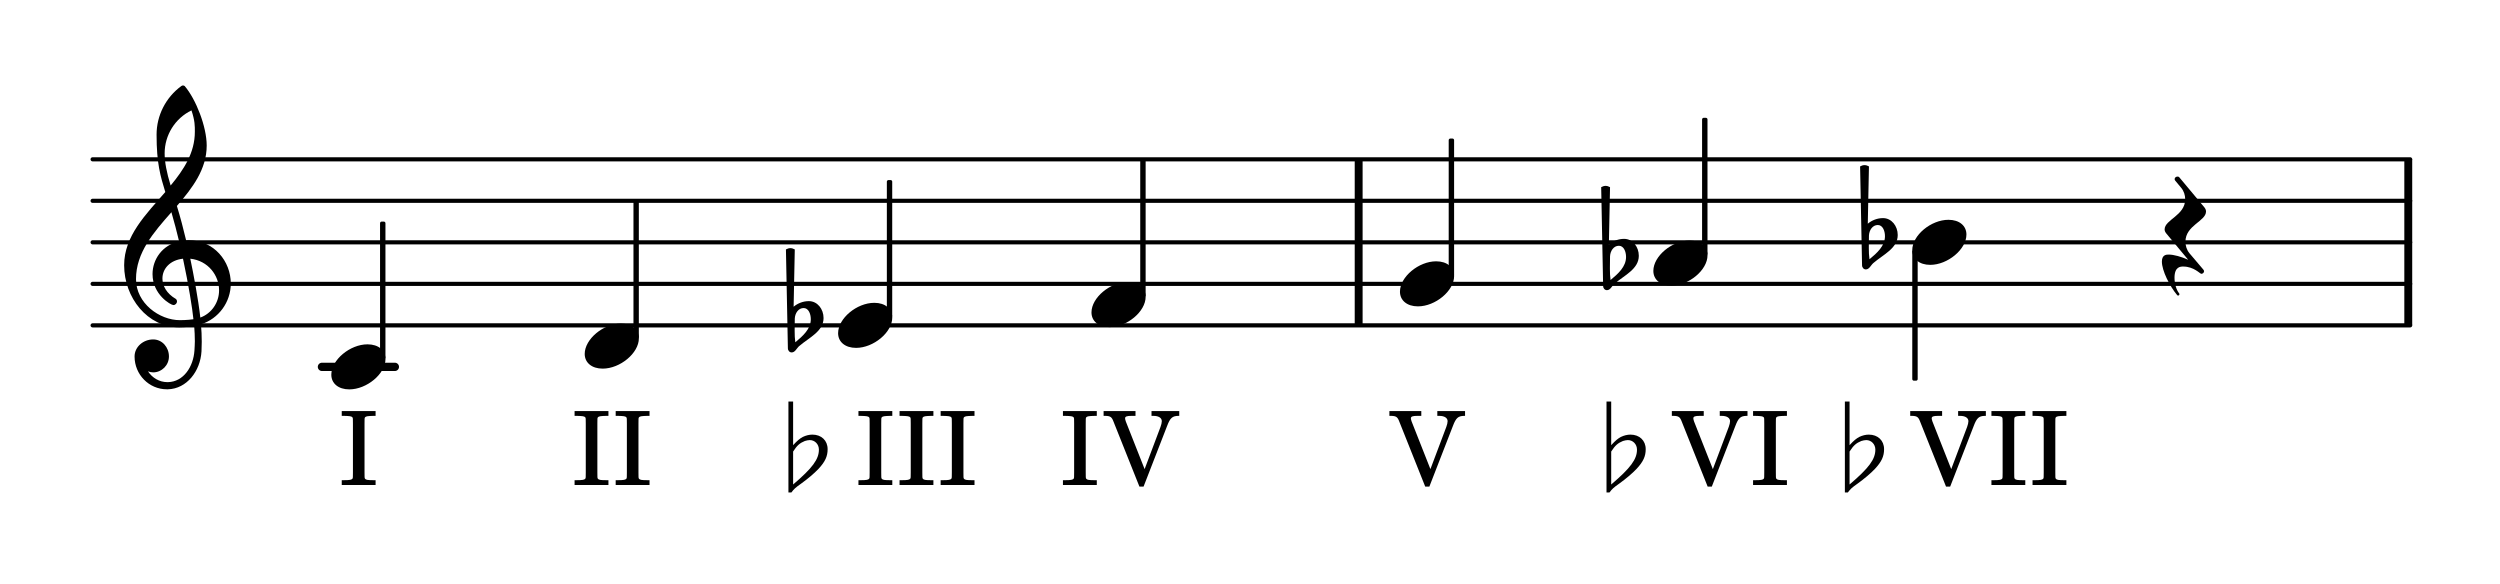
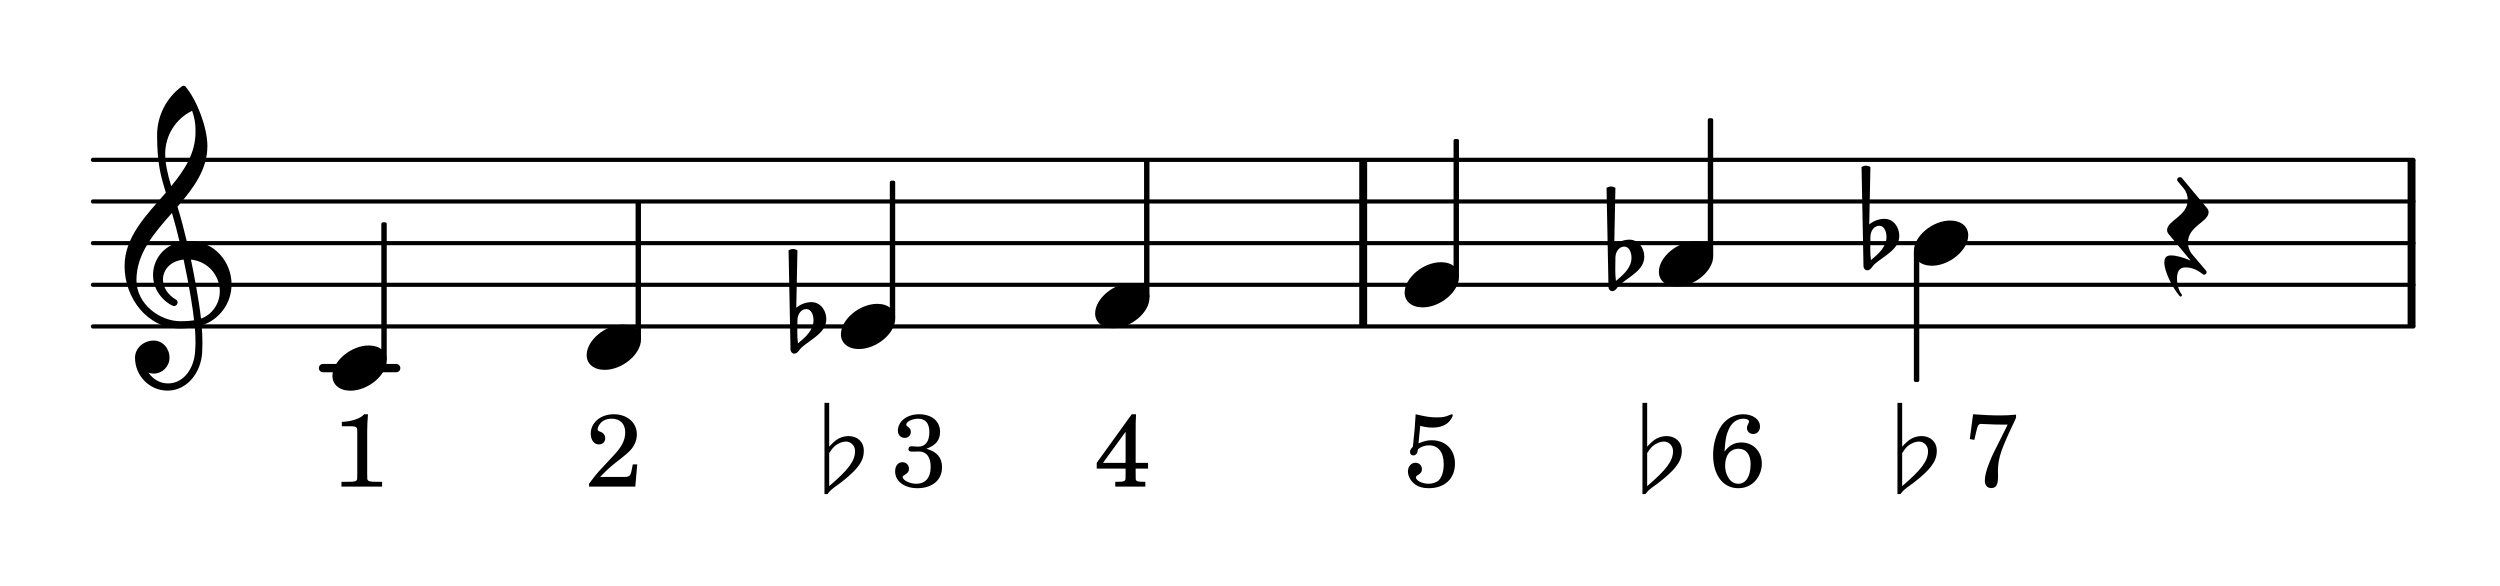
- <svg xmlns="http://www.w3.org/2000/svg" xmlns:xlink="http://www.w3.org/1999/xlink" width="300pt" height="70pt" viewBox="0 0 300 70">
+ <svg xmlns="http://www.w3.org/2000/svg" xmlns:xlink="http://www.w3.org/1999/xlink" width="299pt" height="70pt" viewBox="0 0 299 70">
  <defs>
    <g>
      <g id="glyph-0-0">
        <path d="M 4.344 -2.703 C 2.25 -2.703 0 -0.844 0 0.938 C 0 1.984 0.844 2.703 2.156 2.703 C 4.25 2.703 6.5 0.844 6.5 -0.938 C 6.5 -1.984 5.656 -2.703 4.344 -2.703 Z M 4.344 -2.703 " />
      </g>
      <g id="glyph-0-1">
        <path d="M 5.297 12.656 L 5.312 11.797 L 5.234 11.797 C 4.266 11.797 3.422 11.281 2.906 10.5 C 3.109 10.578 3.312 10.625 3.531 10.625 C 4.562 10.625 5.422 9.766 5.422 8.719 C 5.422 7.609 4.609 6.672 3.531 6.672 C 2.344 6.672 1.297 7.562 1.297 8.719 C 1.297 10.891 3.031 12.656 5.172 12.656 Z M 9.188 4.047 C 8.938 1.812 8.359 -1.234 7.984 -3.016 C 10.125 -2.781 11.438 -1.016 11.438 0.781 C 11.438 2.25 10.531 3.562 9.188 4.047 Z M 1.469 -0.562 C 1.469 -3.75 3.578 -6.172 5.719 -8.594 C 6.062 -7.438 6.359 -6.25 6.641 -5.094 C 4.609 -4.641 3.453 -2.922 3.453 -1.172 C 3.453 1.312 5.656 2.547 5.953 2.547 C 6.203 2.547 6.391 2.328 6.391 2.109 C 6.391 2.016 6.359 1.906 6.25 1.812 C 5.141 1.172 4.641 0.234 4.641 -0.641 C 4.641 -1.797 5.531 -2.844 7.109 -3.016 C 7.797 0.203 8.234 2.969 8.359 4.25 C 7.672 4.359 6.75 4.359 6.734 4.359 C 4.281 4.359 1.469 2.328 1.469 -0.562 Z M 4.984 -11.016 C 2.656 -8.328 0.047 -5.75 0.047 -2.234 C 0.047 1.641 2.828 5.219 6.672 5.219 C 7.562 5.219 8.344 5.078 8.453 5.062 C 8.5 5.672 8.531 6.281 8.531 6.891 C 8.531 7.25 8.5 7.625 8.484 7.984 C 8.359 9.953 7.172 11.75 5.312 11.797 L 5.297 12.656 C 7.562 12.594 9.188 10.484 9.328 8.109 C 9.344 7.734 9.359 7.328 9.359 6.953 C 9.359 6.25 9.328 5.562 9.266 4.859 C 11.375 4.188 12.844 2.219 12.844 -0.047 C 12.844 -2.688 10.844 -5.234 7.75 -5.234 C 7.625 -5.234 7.531 -5.219 7.484 -5.219 C 7.156 -6.594 6.797 -7.984 6.375 -9.344 C 8.25 -11.516 9.953 -13.75 9.953 -16.594 C 9.953 -18.844 8.672 -22.141 7.312 -23.734 C 7.188 -23.828 7.031 -23.828 6.906 -23.734 C 5.047 -22.375 3.938 -20.203 3.938 -17.906 C 3.938 -14.406 4.406 -12.922 4.984 -11.016 Z M 8.531 -18.25 C 8.531 -15.734 7.219 -13.719 5.625 -11.797 C 5.141 -13.375 4.906 -14.625 4.906 -15.656 C 4.906 -17.844 6.156 -19.859 8.125 -20.812 C 8.547 -19.562 8.531 -18.922 8.531 -18.25 Z M 8.531 -18.25 " />
      </g>
      <g id="glyph-0-2">
        <path d="M 0.531 -0.812 C 0.562 -1.469 0.969 -2.078 1.594 -2.078 C 2.172 -2.078 2.453 -1.391 2.453 -0.734 C 2.453 0.438 1.5 1.281 0.594 2.031 C 0.531 1.594 0.516 1.156 0.516 0.719 L 0.516 0.5 Z M -0.297 2.75 C -0.297 3.031 -0.094 3.25 0.156 3.25 C 0.578 3.25 0.75 2.75 1.062 2.484 C 2.266 1.453 3.984 0.719 3.984 -0.875 C 3.984 -1.953 3.25 -2.906 2.219 -2.906 C 1.547 -2.906 0.891 -2.656 0.391 -2.234 L 0.531 -9.109 C 0.375 -9.203 0.172 -9.266 0 -9.266 C -0.172 -9.266 -0.375 -9.203 -0.531 -9.109 Z M -0.297 2.75 " />
      </g>
      <g id="glyph-0-3">
        <path d="M -0.125 -1.547 C -0.125 -1.391 -0.062 -1.234 0.078 -1.062 L 2.703 2.094 C 1.891 1.734 1 1.469 0.344 1.469 C 0.078 1.469 -0.453 1.5 -0.453 2.312 C -0.453 3.391 0.484 5.266 1.375 6.328 C 1.516 6.5 1.75 6.281 1.609 6.109 C 1.281 5.719 1.062 4.938 1.062 4.25 C 1.062 2.906 1.797 2.906 2.109 2.906 C 3.391 2.906 4.125 3.781 4.281 3.781 C 4.438 3.781 4.609 3.641 4.609 3.469 C 4.609 3.406 4.578 3.328 4.516 3.266 L 2.844 1.297 C 2.516 0.891 2.375 0.391 2.375 -0.078 C 2.375 -2.047 4.844 -2.531 4.844 -3.703 C 4.844 -3.859 4.781 -4.031 4.641 -4.203 L 1.641 -7.797 C 1.578 -7.875 1.5 -7.891 1.422 -7.891 C 1.25 -7.891 1.078 -7.766 1.078 -7.594 C 1.078 -7.531 1.094 -7.453 1.156 -7.391 L 1.859 -6.547 C 2.188 -6.156 2.344 -5.656 2.344 -5.172 C 2.344 -3.203 -0.125 -2.734 -0.125 -1.547 Z M -0.125 -1.547 " />
      </g>
      <g id="glyph-1-0">
-         <path d="M 0.469 -8.297 L 0.719 -8.297 C 1.422 -8.281 1.641 -8.25 1.75 -8.125 C 1.812 -8.016 1.812 -7.984 1.812 -7.359 L 1.812 -1.516 C 1.812 -0.891 1.812 -0.859 1.75 -0.75 C 1.641 -0.625 1.422 -0.578 0.719 -0.578 L 0.469 -0.578 L 0.469 0 L 4.531 0 L 4.531 -0.578 L 4.297 -0.578 C 3.609 -0.578 3.375 -0.609 3.266 -0.75 C 3.203 -0.859 3.203 -0.891 3.203 -1.516 L 3.203 -7.359 C 3.203 -8 3.203 -8.016 3.266 -8.125 C 3.375 -8.25 3.594 -8.281 4.297 -8.297 L 4.531 -8.297 L 4.531 -8.875 L 0.469 -8.875 Z M 0.469 -8.297 " />
+         <path d="M 3.953 -8.656 C 3.547 -8.156 2.406 -7.766 1.281 -7.75 L 1.281 -7.219 L 2.359 -7.219 C 3.078 -7.203 3.141 -7.125 3.125 -6.438 L 3.125 -1.516 C 3.125 -0.891 3.125 -0.859 3.047 -0.75 C 2.953 -0.625 2.719 -0.578 2.031 -0.578 L 1.234 -0.578 L 1.234 0 L 6.094 0 L 6.094 -0.578 L 5.422 -0.578 C 4.734 -0.578 4.5 -0.625 4.406 -0.75 C 4.312 -0.859 4.312 -0.875 4.312 -1.516 L 4.312 -6.594 C 4.312 -7.281 4.344 -7.859 4.406 -8.656 Z M 3.953 -8.656 " />
      </g>
      <g id="glyph-1-1">
-         <path d="M 4.828 -1.906 L 2.578 -7.609 C 2.516 -7.766 2.484 -7.938 2.484 -8 C 2.484 -8.219 2.688 -8.297 3.25 -8.297 L 3.734 -8.297 L 3.734 -8.875 L -0.094 -8.875 L -0.094 -8.297 L 0.141 -8.297 C 0.719 -8.281 0.891 -8.156 1.094 -7.609 L 4.203 0.188 L 4.703 0.188 L 7.531 -7.094 C 7.891 -8.047 8.156 -8.281 8.859 -8.297 L 8.984 -8.297 L 8.984 -8.875 L 5.656 -8.875 L 5.656 -8.297 L 5.891 -8.297 C 6.516 -8.297 6.891 -8.047 6.891 -7.656 C 6.891 -7.484 6.828 -7.219 6.734 -6.969 Z M 4.828 -1.906 " />
+         <path d="M 6.203 -2.656 L 5.672 -2.656 L 5.547 -2.031 C 5.391 -1.234 5.281 -1.156 4.531 -1.156 L 1.766 -1.156 C 2.625 -2.047 2.906 -2.297 3.688 -2.922 C 4.812 -3.781 5.281 -4.203 5.578 -4.578 C 5.969 -5.109 6.156 -5.656 6.156 -6.266 C 6.156 -7.656 5 -8.656 3.391 -8.656 C 1.828 -8.656 0.641 -7.656 0.641 -6.344 C 0.641 -5.578 1.031 -5.047 1.609 -5.047 C 2.062 -5.047 2.375 -5.344 2.375 -5.797 C 2.375 -6.094 2.203 -6.375 1.938 -6.5 C 1.484 -6.672 1.469 -6.703 1.469 -6.859 C 1.469 -7.047 1.594 -7.328 1.766 -7.531 C 2.062 -7.922 2.562 -8.125 3.141 -8.125 C 4.172 -8.125 4.766 -7.5 4.766 -6.469 C 4.766 -5.562 4.344 -4.734 3.312 -3.656 C 2.406 -2.688 1.844 -2.094 1.641 -1.859 C 1.188 -1.344 0.969 -1.062 0.438 -0.344 L 0.438 0 L 5.969 0 Z M 6.203 -2.656 " />
+       </g>
+       <g id="glyph-1-2">
+         <path d="M 4.25 -4.531 C 5.375 -4.938 5.891 -5.562 5.891 -6.547 C 5.891 -7.828 4.906 -8.656 3.375 -8.656 C 1.938 -8.656 0.844 -7.812 0.844 -6.688 C 0.844 -6.188 1.188 -5.828 1.656 -5.828 C 2.094 -5.828 2.391 -6.125 2.391 -6.562 C 2.391 -6.844 2.281 -7 2 -7.188 C 1.875 -7.281 1.844 -7.328 1.844 -7.422 C 1.844 -7.766 2.562 -8.125 3.266 -8.125 C 4.141 -8.125 4.609 -7.578 4.609 -6.531 C 4.609 -5.391 4.141 -4.781 3.266 -4.781 C 3.156 -4.781 2.953 -4.797 2.766 -4.812 C 2.672 -4.828 2.562 -4.828 2.5 -4.828 C 2.234 -4.828 2.109 -4.703 2.109 -4.484 C 2.109 -4.281 2.219 -4.188 2.5 -4.188 C 2.562 -4.188 2.672 -4.188 2.781 -4.188 C 3.031 -4.203 3.219 -4.203 3.359 -4.203 C 4.266 -4.203 4.766 -3.547 4.766 -2.344 C 4.766 -1.062 4.141 -0.344 3.031 -0.344 C 2.266 -0.344 1.422 -0.766 1.422 -1.141 C 1.422 -1.25 1.453 -1.281 1.688 -1.422 C 2.031 -1.625 2.172 -1.828 2.172 -2.141 C 2.172 -2.578 1.828 -2.922 1.391 -2.922 C 0.859 -2.922 0.516 -2.484 0.516 -1.828 C 0.516 -0.641 1.609 0.188 3.188 0.188 C 4.969 0.188 6.125 -0.797 6.125 -2.312 C 6.125 -3.469 5.531 -4.172 4.25 -4.531 Z M 4.25 -4.531 " />
+       </g>
+       <g id="glyph-1-3">
+         <path d="M 4.531 -8.656 L 0.344 -2.844 L 0.344 -2.156 L 3.797 -2.156 L 3.797 -1.516 C 3.797 -0.891 3.797 -0.859 3.719 -0.75 C 3.625 -0.609 3.391 -0.578 2.688 -0.578 L 2.562 -0.578 L 2.562 0 L 6.156 0 L 6.156 -0.578 L 6.094 -0.578 C 5.391 -0.578 5.172 -0.609 5.062 -0.75 C 5 -0.859 5 -0.875 5 -1.516 L 5 -2.156 L 6.484 -2.156 L 6.484 -2.844 L 5 -2.844 L 5 -6.203 C 5 -7.734 5 -7.766 5.047 -8.656 Z M 3.797 -2.844 L 1.094 -2.844 L 3.797 -6.562 Z M 3.797 -2.844 " />
+       </g>
+       <g id="glyph-1-4">
+         <path d="M 2.016 -7.266 C 2.688 -7.109 3.016 -7.062 3.5 -7.062 C 4.547 -7.062 5.312 -7.422 5.719 -8.109 C 5.859 -8.328 5.906 -8.453 5.906 -8.547 C 5.906 -8.625 5.875 -8.656 5.797 -8.656 C 5.766 -8.656 5.719 -8.641 5.641 -8.609 C 5.047 -8.344 4.719 -8.281 4.016 -8.281 C 3.219 -8.281 2.734 -8.359 1.469 -8.656 C 1.422 -7.625 1.312 -6.312 1.141 -4.781 C 0.891 -4.516 0.797 -4.359 0.797 -4.156 C 0.797 -3.891 0.953 -3.734 1.188 -3.734 C 1.516 -3.734 1.703 -4 1.75 -4.484 C 2.172 -4.797 2.578 -4.938 3.078 -4.938 C 4.188 -4.938 4.828 -4.094 4.828 -2.688 C 4.828 -1.859 4.625 -1.156 4.25 -0.781 C 4.016 -0.516 3.5 -0.344 3 -0.344 C 2.266 -0.344 1.5 -0.719 1.5 -1.109 C 1.5 -1.188 1.578 -1.297 1.719 -1.375 C 2.109 -1.609 2.219 -1.766 2.219 -2.109 C 2.219 -2.531 1.875 -2.859 1.438 -2.859 C 0.953 -2.859 0.547 -2.406 0.547 -1.828 C 0.547 -1.219 0.906 -0.609 1.469 -0.219 C 1.875 0.047 2.375 0.188 3.031 0.188 C 4.953 0.188 6.172 -0.953 6.172 -2.75 C 6.172 -4.422 5.062 -5.547 3.391 -5.547 C 2.859 -5.547 2.484 -5.453 1.812 -5.172 Z M 2.016 -7.266 " />
+       </g>
+       <g id="glyph-1-5">
+         <path d="M 1.875 -4.188 C 2 -5.719 2.062 -6.125 2.344 -6.75 C 2.688 -7.625 3.344 -8.125 4.125 -8.125 C 4.547 -8.125 4.812 -8 4.812 -7.766 C 4.812 -7.719 4.797 -7.688 4.75 -7.594 C 4.625 -7.359 4.562 -7.188 4.562 -7.016 C 4.562 -6.609 4.875 -6.297 5.312 -6.297 C 5.797 -6.297 6.125 -6.672 6.125 -7.188 C 6.125 -8.031 5.281 -8.656 4.109 -8.656 C 3.094 -8.656 2.156 -8.172 1.562 -7.359 C 0.891 -6.406 0.516 -5.125 0.516 -3.781 C 0.516 -1.375 1.703 0.188 3.516 0.188 C 4.312 0.188 4.984 -0.094 5.5 -0.625 C 6.031 -1.172 6.344 -1.969 6.344 -2.75 C 6.344 -4.203 5.312 -5.281 3.906 -5.281 C 3.078 -5.281 2.453 -4.953 1.875 -4.188 Z M 3.562 -4.531 C 4.469 -4.531 5 -3.844 5 -2.672 C 5 -1.234 4.438 -0.344 3.547 -0.344 C 2.969 -0.344 2.547 -0.641 2.25 -1.234 C 2.047 -1.625 1.953 -2.047 1.953 -2.5 C 1.953 -3.766 2.562 -4.531 3.562 -4.531 Z M 3.562 -4.531 " />
+       </g>
+       <g id="glyph-1-6">
+         <path d="M 0.719 -5.688 L 1.266 -5.594 L 1.484 -6.562 C 1.672 -7.375 1.766 -7.5 2.109 -7.5 C 2.172 -7.5 2.281 -7.5 2.391 -7.484 C 3.891 -7.422 3.891 -7.422 4.469 -7.422 C 4.625 -7.422 4.906 -7.422 5.25 -7.422 L 4.422 -5.75 C 3.5 -3.938 3.391 -3.719 3.094 -2.953 C 2.703 -2.031 2.516 -1.25 2.516 -0.734 C 2.516 -0.172 2.797 0.172 3.281 0.172 C 3.875 0.172 4.109 -0.219 4.094 -1.297 C 4.031 -3.062 4.25 -3.922 5.578 -6.797 C 5.75 -7.188 5.938 -7.578 6.125 -7.953 C 6.141 -7.984 6.172 -8.094 6.25 -8.25 L 6.25 -8.609 C 5.516 -8.547 5.109 -8.516 4.359 -8.516 C 3.281 -8.516 2.438 -8.562 1.109 -8.656 Z M 0.719 -5.688 " />
      </g>
      <g id="glyph-2-0">
        <path d="M 4.312 -10.016 L 4.312 0.891 L 4.672 0.891 C 4.969 0.484 5.156 0.312 5.844 -0.172 C 6.625 -0.734 7.422 -1.406 7.922 -1.938 C 8.719 -2.797 9.016 -3.438 9.016 -4.297 C 9.016 -5.344 8.266 -6.047 7.188 -6.047 C 6.812 -6.047 6.422 -5.953 6.031 -5.766 C 5.688 -5.578 5.391 -5.344 4.875 -4.781 L 4.875 -10.016 Z M 4.875 -4.016 C 5.344 -4.75 5.672 -5.031 6.281 -5.281 C 6.5 -5.344 6.688 -5.391 6.875 -5.391 C 7.484 -5.391 7.969 -4.891 7.969 -4.25 C 7.969 -3.094 7.219 -2.062 4.875 -0.062 Z M 4.875 -4.016 " />
      </g>
    </g>
  </defs>
  <path fill="none" stroke-width="9.465" stroke-linecap="butt" stroke-linejoin="miter" stroke="rgb(0%, 0%, 0%)" stroke-opacity="1" stroke-miterlimit="10" d="M 2230.391 7939.57 L 2230.391 8138.828 " transform="matrix(0.1, 0, 0, -0.1, -60, 833)" />
-   <path fill="none" stroke-width="4.981" stroke-linecap="round" stroke-linejoin="miter" stroke="rgb(0%, 0%, 0%)" stroke-opacity="1" stroke-miterlimit="10" d="M 711.133 7939.57 L 3492.188 7939.57 " transform="matrix(0.1, 0, 0, -0.1, -60, 833)" />
-   <path fill="none" stroke-width="4.981" stroke-linecap="round" stroke-linejoin="miter" stroke="rgb(0%, 0%, 0%)" stroke-opacity="1" stroke-miterlimit="10" d="M 711.133 7989.375 L 3492.188 7989.375 " transform="matrix(0.1, 0, 0, -0.1, -60, 833)" />
-   <path fill="none" stroke-width="4.981" stroke-linecap="round" stroke-linejoin="miter" stroke="rgb(0%, 0%, 0%)" stroke-opacity="1" stroke-miterlimit="10" d="M 711.133 8039.219 L 3492.188 8039.219 " transform="matrix(0.1, 0, 0, -0.1, -60, 833)" />
-   <path fill="none" stroke-width="4.981" stroke-linecap="round" stroke-linejoin="miter" stroke="rgb(0%, 0%, 0%)" stroke-opacity="1" stroke-miterlimit="10" d="M 711.133 8089.023 L 3492.188 8089.023 " transform="matrix(0.1, 0, 0, -0.1, -60, 833)" />
-   <path fill="none" stroke-width="4.981" stroke-linecap="round" stroke-linejoin="miter" stroke="rgb(0%, 0%, 0%)" stroke-opacity="1" stroke-miterlimit="10" d="M 711.133 8138.828 L 3492.188 8138.828 " transform="matrix(0.1, 0, 0, -0.1, -60, 833)" />
-   <path fill="none" stroke-width="9.465" stroke-linecap="butt" stroke-linejoin="miter" stroke="rgb(0%, 0%, 0%)" stroke-opacity="1" stroke-miterlimit="10" d="M 3489.922 7939.57 L 3489.922 8138.828 " transform="matrix(0.1, 0, 0, -0.1, -60, 833)" />
+   <path fill="none" stroke-width="4.981" stroke-linecap="round" stroke-linejoin="miter" stroke="rgb(0%, 0%, 0%)" stroke-opacity="1" stroke-miterlimit="10" d="M 711.133 7939.57 L 3486.445 7939.57 " transform="matrix(0.1, 0, 0, -0.1, -60, 833)" />
+   <path fill="none" stroke-width="4.981" stroke-linecap="round" stroke-linejoin="miter" stroke="rgb(0%, 0%, 0%)" stroke-opacity="1" stroke-miterlimit="10" d="M 711.133 7989.375 L 3486.445 7989.375 " transform="matrix(0.1, 0, 0, -0.1, -60, 833)" />
+   <path fill="none" stroke-width="4.981" stroke-linecap="round" stroke-linejoin="miter" stroke="rgb(0%, 0%, 0%)" stroke-opacity="1" stroke-miterlimit="10" d="M 711.133 8039.219 L 3486.445 8039.219 " transform="matrix(0.1, 0, 0, -0.1, -60, 833)" />
+   <path fill="none" stroke-width="4.981" stroke-linecap="round" stroke-linejoin="miter" stroke="rgb(0%, 0%, 0%)" stroke-opacity="1" stroke-miterlimit="10" d="M 711.133 8089.023 L 3486.445 8089.023 " transform="matrix(0.1, 0, 0, -0.1, -60, 833)" />
+   <path fill="none" stroke-width="4.981" stroke-linecap="round" stroke-linejoin="miter" stroke="rgb(0%, 0%, 0%)" stroke-opacity="1" stroke-miterlimit="10" d="M 711.133 8138.828 L 3486.445 8138.828 " transform="matrix(0.1, 0, 0, -0.1, -60, 833)" />
+   <path fill="none" stroke-width="9.465" stroke-linecap="butt" stroke-linejoin="miter" stroke="rgb(0%, 0%, 0%)" stroke-opacity="1" stroke-miterlimit="10" d="M 3484.219 7939.57 L 3484.219 8138.828 " transform="matrix(0.1, 0, 0, -0.1, -60, 833)" />
  <path fill="none" stroke-width="9.963" stroke-linecap="round" stroke-linejoin="miter" stroke="rgb(0%, 0%, 0%)" stroke-opacity="1" stroke-miterlimit="10" d="M 986.328 7889.766 L 1073.828 7889.766 " transform="matrix(0.1, 0, 0, -0.1, -60, 833)" />
  <g fill="rgb(0%, 0%, 0%)" fill-opacity="1">
    <use xlink:href="#glyph-0-0" x="39.758" y="44.023" />
  </g>
  <g fill="rgb(0%, 0%, 0%)" fill-opacity="1">
    <use xlink:href="#glyph-0-1" x="14.851" y="34.06" />
  </g>
  <g fill="rgb(0%, 0%, 0%)" fill-opacity="1">
-     <use xlink:href="#glyph-1-0" x="40.54" y="58.2" />
+     <use xlink:href="#glyph-1-0" x="39.604" y="58.2" />
  </g>
  <path fill="none" stroke-width="3.985" stroke-linecap="butt" stroke-linejoin="round" stroke="rgb(0%, 0%, 0%)" stroke-opacity="1" stroke-miterlimit="10" d="M 1058.047 7901.016 L 1060.547 7901.016 L 1060.547 8062.109 L 1058.047 8062.109 Z M 1058.047 7901.016 " transform="matrix(0.1, 0, 0, -0.1, -60, 833)" />
  <path fill-rule="nonzero" fill="rgb(0%, 0%, 0%)" fill-opacity="1" d="M 45.805 42.898 L 46.055 42.898 L 46.055 26.789 L 45.805 26.789 Z M 45.805 42.898 " />
  <g fill="rgb(0%, 0%, 0%)" fill-opacity="1">
    <use xlink:href="#glyph-0-0" x="70.165" y="41.532" />
  </g>
  <g fill="rgb(0%, 0%, 0%)" fill-opacity="1">
-     <use xlink:href="#glyph-1-0" x="68.481" y="58.2" />
-   </g>
-   <g fill="rgb(0%, 0%, 0%)" fill-opacity="1">
-     <use xlink:href="#glyph-1-0" x="73.413" y="58.2" />
+     <use xlink:href="#glyph-1-1" x="70.011" y="58.2" />
  </g>
  <path fill="none" stroke-width="3.985" stroke-linecap="butt" stroke-linejoin="round" stroke="rgb(0%, 0%, 0%)" stroke-opacity="1" stroke-miterlimit="10" d="M 1362.148 7925.938 L 1364.609 7925.938 L 1364.609 8087.031 L 1362.148 8087.031 Z M 1362.148 7925.938 " transform="matrix(0.1, 0, 0, -0.1, -60, 833)" />
  <path fill-rule="nonzero" fill="rgb(0%, 0%, 0%)" fill-opacity="1" d="M 76.215 40.406 L 76.461 40.406 L 76.461 24.297 L 76.215 24.297 Z M 76.215 40.406 " />
  <g fill="rgb(0%, 0%, 0%)" fill-opacity="1">
    <use xlink:href="#glyph-0-0" x="100.572" y="39.042" />
  </g>
  <g fill="rgb(0%, 0%, 0%)" fill-opacity="1">
-     <use xlink:href="#glyph-1-0" x="102.545" y="58.201" />
+     <use xlink:href="#glyph-1-2" x="106.542" y="58.201" />
  </g>
  <g fill="rgb(0%, 0%, 0%)" fill-opacity="1">
-     <use xlink:href="#glyph-1-0" x="107.477" y="58.201" />
-   </g>
-   <g fill="rgb(0%, 0%, 0%)" fill-opacity="1">
-     <use xlink:href="#glyph-1-0" x="112.409" y="58.201" />
-   </g>
-   <g fill="rgb(0%, 0%, 0%)" fill-opacity="1">
-     <use xlink:href="#glyph-2-0" x="90.299" y="58.201" />
+     <use xlink:href="#glyph-2-0" x="94.296" y="58.201" />
  </g>
  <path fill="none" stroke-width="3.985" stroke-linecap="butt" stroke-linejoin="round" stroke="rgb(0%, 0%, 0%)" stroke-opacity="1" stroke-miterlimit="10" d="M 1666.211 7950.859 L 1668.672 7950.859 L 1668.672 8111.953 L 1666.211 8111.953 Z M 1666.211 7950.859 " transform="matrix(0.1, 0, 0, -0.1, -60, 833)" />
  <path fill-rule="nonzero" fill="rgb(0%, 0%, 0%)" fill-opacity="1" d="M 106.621 37.914 L 106.867 37.914 L 106.867 21.809 L 106.621 21.809 Z M 106.621 37.914 " />
  <g fill="rgb(0%, 0%, 0%)" fill-opacity="1">
    <use xlink:href="#glyph-0-2" x="94.843" y="39.042" />
  </g>
  <g fill="rgb(0%, 0%, 0%)" fill-opacity="1">
    <use xlink:href="#glyph-0-0" x="130.978" y="36.551" />
  </g>
  <g fill="rgb(0%, 0%, 0%)" fill-opacity="1">
-     <use xlink:href="#glyph-1-0" x="127.084" y="58.201" />
-   </g>
-   <g fill="rgb(0%, 0%, 0%)" fill-opacity="1">
-     <use xlink:href="#glyph-1-1" x="132.526" y="58.201" />
+     <use xlink:href="#glyph-1-3" x="130.825" y="58.201" />
  </g>
  <path fill="none" stroke-width="3.985" stroke-linecap="butt" stroke-linejoin="round" stroke="rgb(0%, 0%, 0%)" stroke-opacity="1" stroke-miterlimit="10" d="M 1970.273 7975.742 L 1972.773 7975.742 L 1972.773 8136.836 L 1970.273 8136.836 Z M 1970.273 7975.742 " transform="matrix(0.1, 0, 0, -0.1, -60, 833)" />
  <path fill-rule="nonzero" fill="rgb(0%, 0%, 0%)" fill-opacity="1" d="M 137.027 35.426 L 137.277 35.426 L 137.277 19.316 L 137.027 19.316 Z M 137.027 35.426 " />
  <g fill="rgb(0%, 0%, 0%)" fill-opacity="1">
    <use xlink:href="#glyph-0-0" x="167.995" y="34.061" />
  </g>
  <g fill="rgb(0%, 0%, 0%)" fill-opacity="1">
-     <use xlink:href="#glyph-1-1" x="166.822" y="58.201" />
+     <use xlink:href="#glyph-1-4" x="167.842" y="58.201" />
  </g>
  <path fill="none" stroke-width="3.985" stroke-linecap="butt" stroke-linejoin="round" stroke="rgb(0%, 0%, 0%)" stroke-opacity="1" stroke-miterlimit="10" d="M 2340.43 8000.664 L 2342.93 8000.664 L 2342.93 8161.758 L 2340.43 8161.758 Z M 2340.43 8000.664 " transform="matrix(0.1, 0, 0, -0.1, -60, 833)" />
  <path fill-rule="nonzero" fill="rgb(0%, 0%, 0%)" fill-opacity="1" d="M 174.043 32.934 L 174.293 32.934 L 174.293 16.824 L 174.043 16.824 Z M 174.043 32.934 " />
  <g fill="rgb(0%, 0%, 0%)" fill-opacity="1">
    <use xlink:href="#glyph-0-0" x="198.402" y="31.57" />
  </g>
  <g fill="rgb(0%, 0%, 0%)" fill-opacity="1">
-     <use xlink:href="#glyph-1-1" x="200.715" y="58.201" />
+     <use xlink:href="#glyph-1-5" x="204.372" y="58.201" />
  </g>
  <g fill="rgb(0%, 0%, 0%)" fill-opacity="1">
-     <use xlink:href="#glyph-1-0" x="209.899" y="58.201" />
-   </g>
-   <g fill="rgb(0%, 0%, 0%)" fill-opacity="1">
-     <use xlink:href="#glyph-2-0" x="188.469" y="58.201" />
+     <use xlink:href="#glyph-2-0" x="192.126" y="58.201" />
  </g>
  <path fill="none" stroke-width="3.985" stroke-linecap="butt" stroke-linejoin="round" stroke="rgb(0%, 0%, 0%)" stroke-opacity="1" stroke-miterlimit="10" d="M 2644.492 8025.586 L 2646.992 8025.586 L 2646.992 8186.641 L 2644.492 8186.641 Z M 2644.492 8025.586 " transform="matrix(0.1, 0, 0, -0.1, -60, 833)" />
  <path fill-rule="nonzero" fill="rgb(0%, 0%, 0%)" fill-opacity="1" d="M 204.449 30.445 L 204.699 30.445 L 204.699 14.336 L 204.449 14.336 Z M 204.449 30.445 " />
  <g fill="rgb(0%, 0%, 0%)" fill-opacity="1">
    <use xlink:href="#glyph-0-2" x="192.673" y="31.57" />
  </g>
  <g fill="rgb(0%, 0%, 0%)" fill-opacity="1">
-     <use xlink:href="#glyph-0-0" x="229.471" y="29.079" />
+     <use xlink:href="#glyph-0-0" x="228.9" y="29.079" />
  </g>
  <g fill="rgb(0%, 0%, 0%)" fill-opacity="1">
-     <use xlink:href="#glyph-1-1" x="229.319" y="58.201" />
+     <use xlink:href="#glyph-1-6" x="234.869" y="58.201" />
  </g>
  <g fill="rgb(0%, 0%, 0%)" fill-opacity="1">
-     <use xlink:href="#glyph-1-0" x="238.503" y="58.201" />
+     <use xlink:href="#glyph-2-0" x="222.624" y="58.201" />
+   </g>
+   <path fill="none" stroke-width="3.985" stroke-linecap="butt" stroke-linejoin="round" stroke="rgb(0%, 0%, 0%)" stroke-opacity="1" stroke-miterlimit="10" d="M 2890.977 7875.156 L 2893.477 7875.156 L 2893.477 8027.93 L 2890.977 8027.93 Z M 2890.977 7875.156 " transform="matrix(0.1, 0, 0, -0.1, -60, 833)" />
+   <path fill-rule="nonzero" fill="rgb(0%, 0%, 0%)" fill-opacity="1" d="M 229.098 45.484 L 229.348 45.484 L 229.348 30.207 L 229.098 30.207 Z M 229.098 45.484 " />
+   <g fill="rgb(0%, 0%, 0%)" fill-opacity="1">
+     <use xlink:href="#glyph-0-2" x="223.171" y="29.079" />
  </g>
  <g fill="rgb(0%, 0%, 0%)" fill-opacity="1">
-     <use xlink:href="#glyph-1-0" x="243.435" y="58.201" />
-   </g>
-   <g fill="rgb(0%, 0%, 0%)" fill-opacity="1">
-     <use xlink:href="#glyph-2-0" x="217.073" y="58.201" />
-   </g>
-   <path fill="none" stroke-width="3.985" stroke-linecap="butt" stroke-linejoin="round" stroke="rgb(0%, 0%, 0%)" stroke-opacity="1" stroke-miterlimit="10" d="M 2896.719 7875.156 L 2899.219 7875.156 L 2899.219 8027.93 L 2896.719 8027.93 Z M 2896.719 7875.156 " transform="matrix(0.1, 0, 0, -0.1, -60, 833)" />
-   <path fill-rule="nonzero" fill="rgb(0%, 0%, 0%)" fill-opacity="1" d="M 229.672 45.484 L 229.918 45.484 L 229.918 30.207 L 229.672 30.207 Z M 229.672 45.484 " />
-   <g fill="rgb(0%, 0%, 0%)" fill-opacity="1">
-     <use xlink:href="#glyph-0-2" x="223.743" y="29.079" />
-   </g>
-   <g fill="rgb(0%, 0%, 0%)" fill-opacity="1">
-     <use xlink:href="#glyph-0-3" x="259.879" y="29.079" />
+     <use xlink:href="#glyph-0-3" x="259.307" y="29.079" />
  </g>
</svg>
